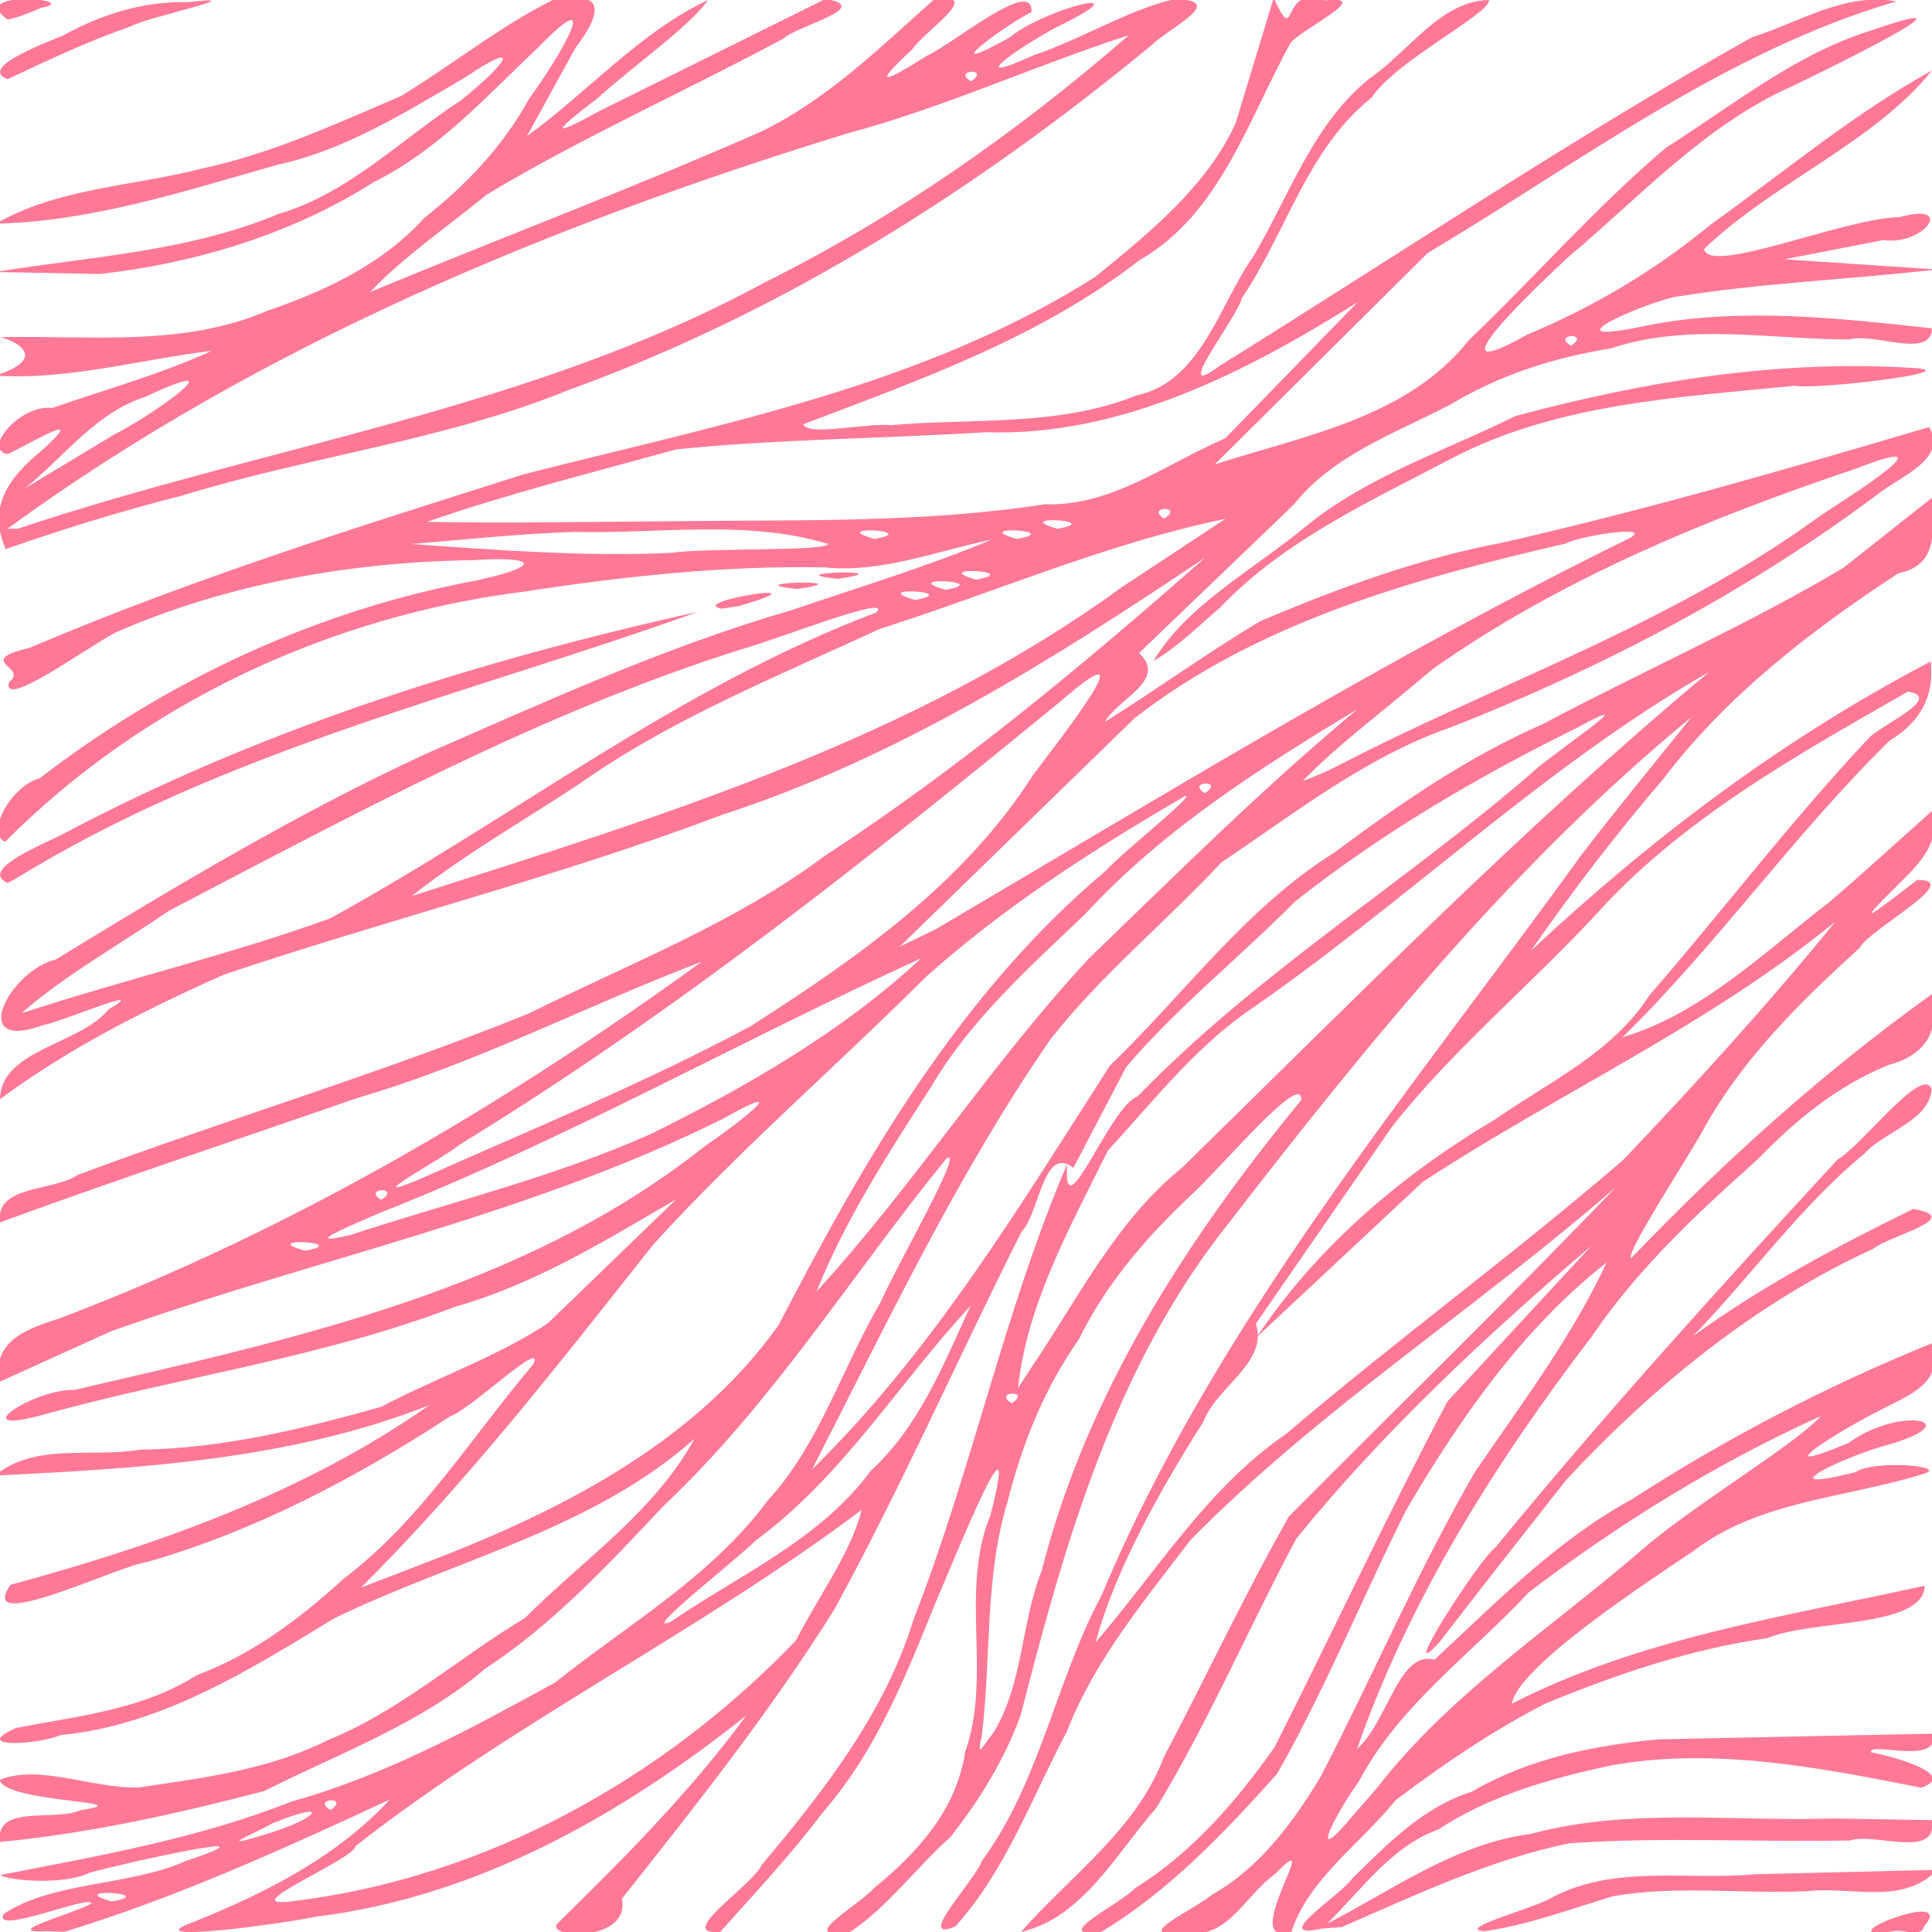
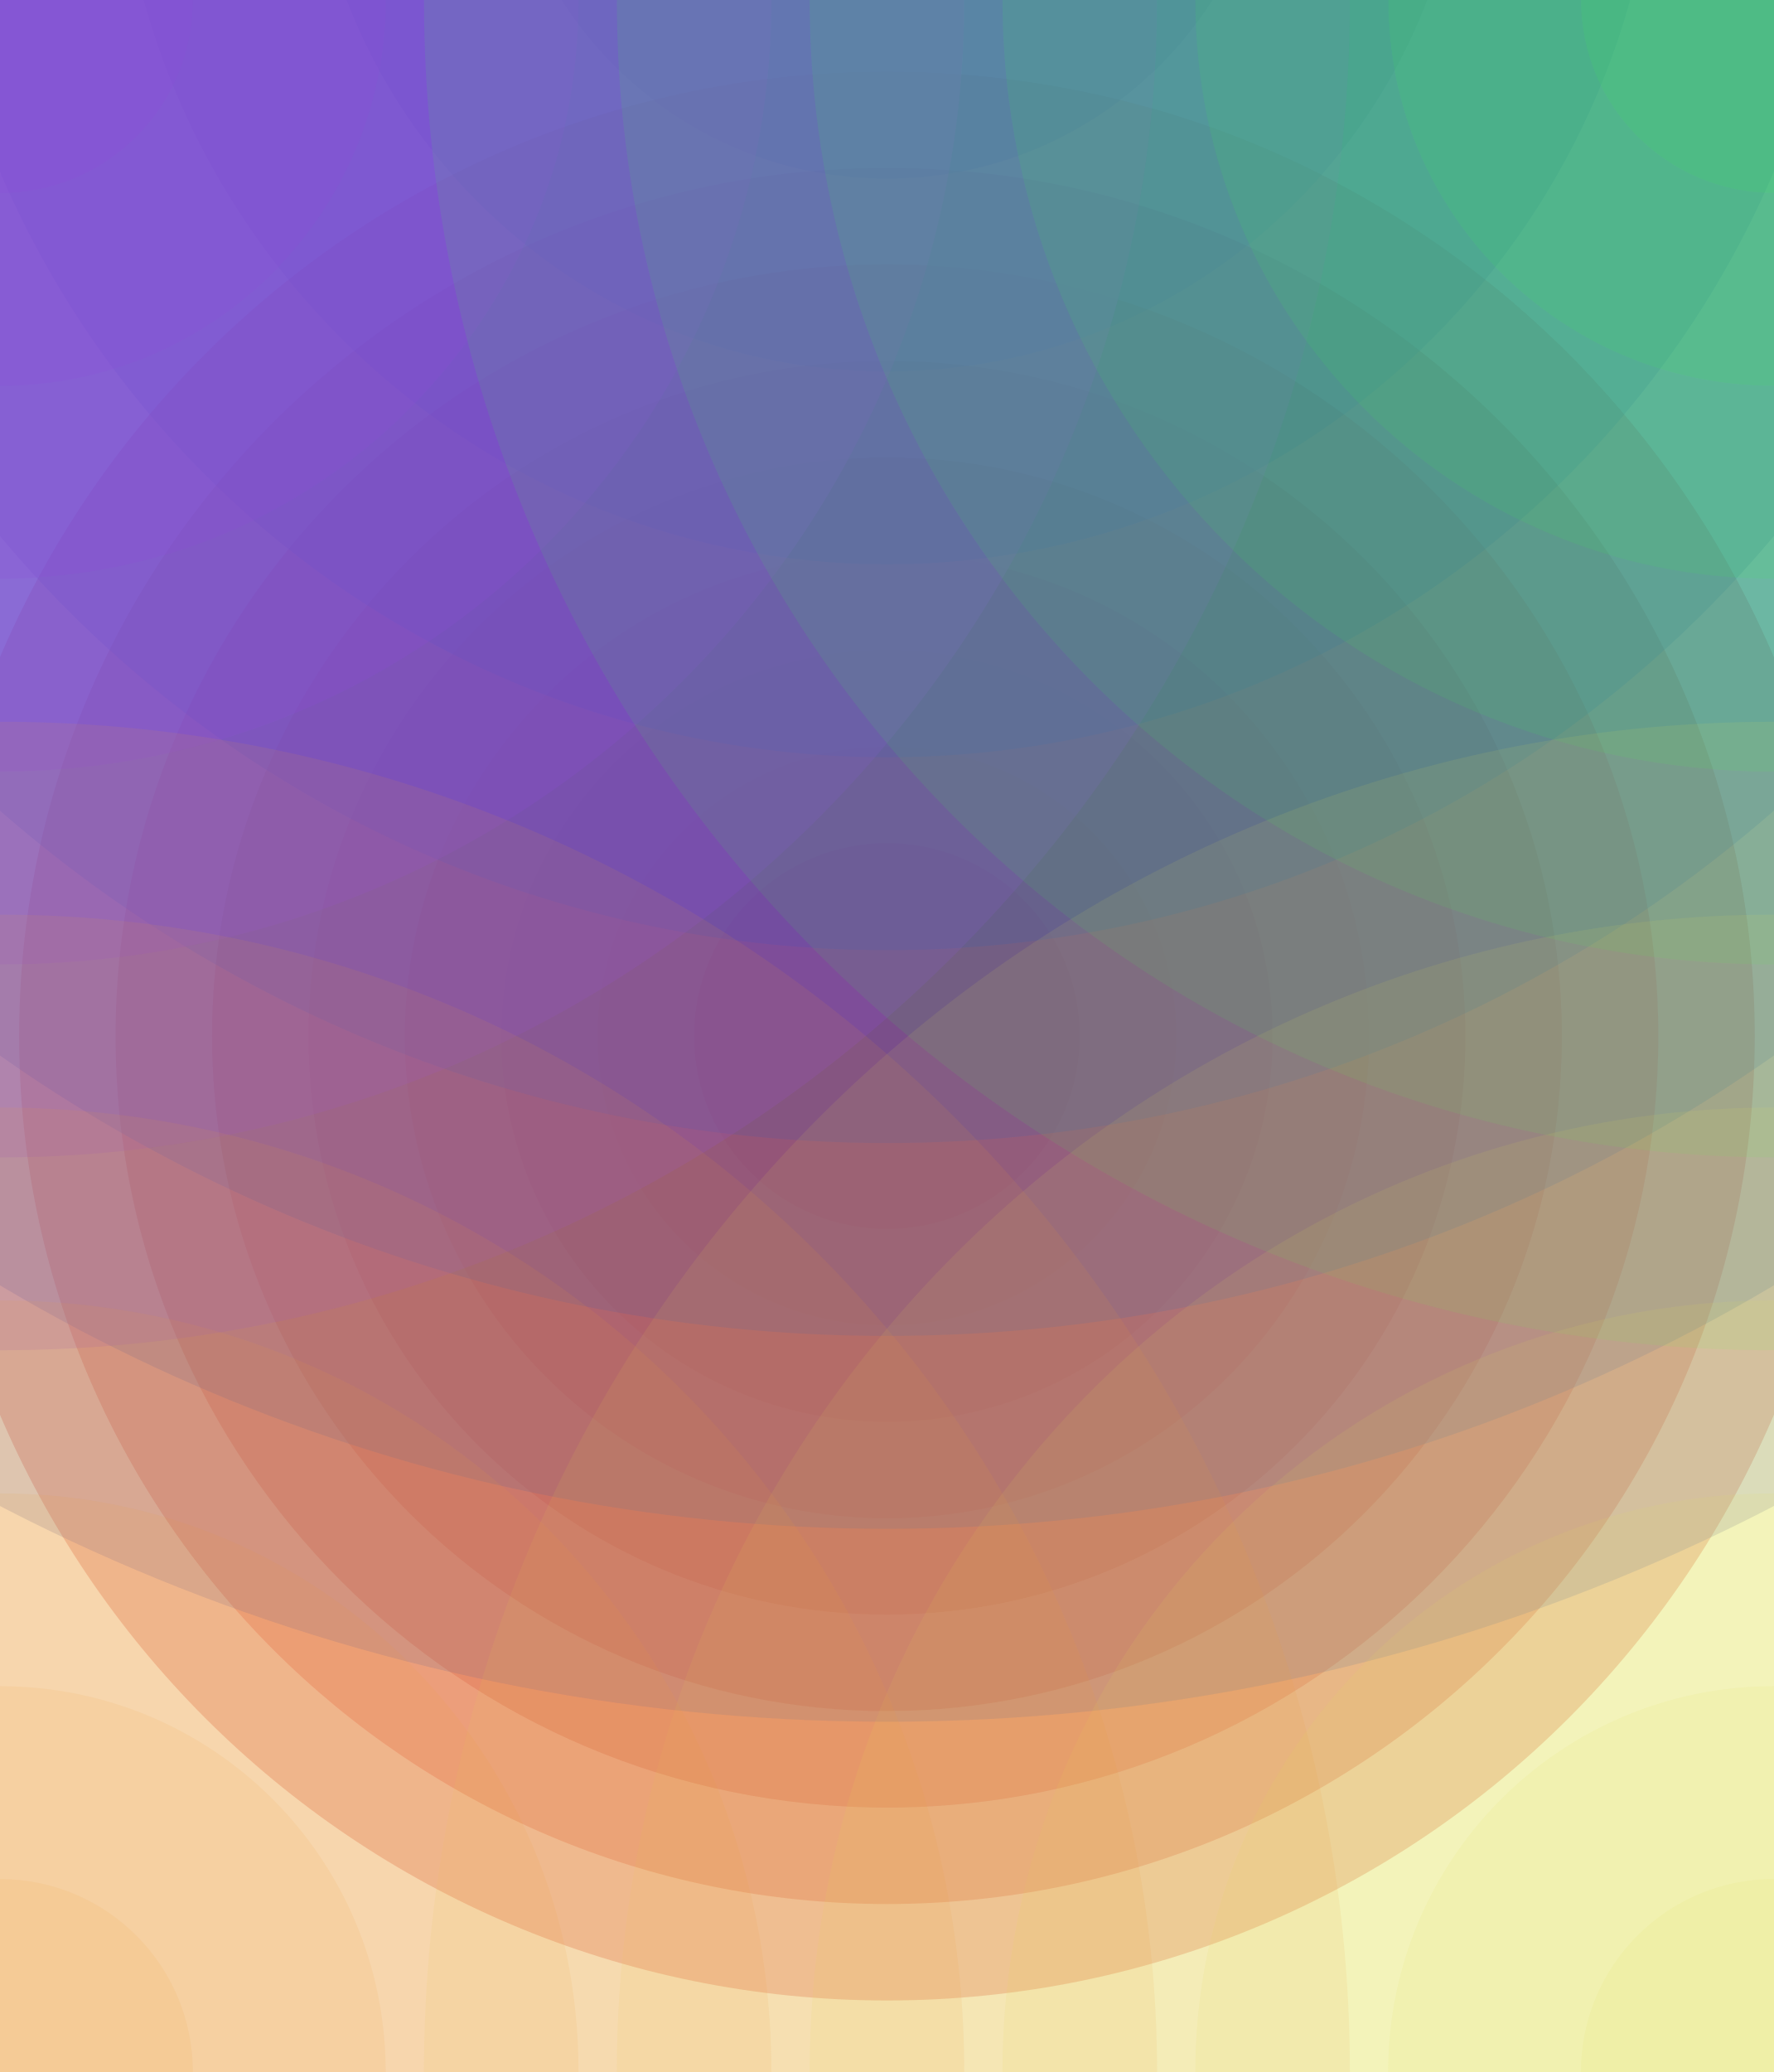
- <svg xmlns="http://www.w3.org/2000/svg" id="svg4424" version="1.1" width="190" height="190">
-   <defs id="defs4428" />
-   <path id="path4434" style="fill:#ff7997" d="m 4.682,189.924 c -5.043,0.247 2.938,-1.834 4.312,-2.735 -0.195,-0.868 -9.758,3.192 -8.64,1.047 C 5.147,185.009 12.721,185.5 18.29,183.01 c 9.993,-3.336 -5.514,0.079 -9.448,1.152 -2.523,1.251 -7.954,0.808 -8.814,0.232 9.687,-1.887 19.429,-3.571 28.646,-7.228 9.185,-2.55 17.609,-7.146 25.906,-11.697 7.18,-5.727 15.35,-10.386 20.894,-17.878 5.131,-5.559 7.342,-13.103 11.146,-19.565 1.543,-3.546 8.357,-15.358 6.457,-14.096 -9.263,11.365 -17.036,23.995 -27.756,34.105 -5.473,5.808 -10.899,11.668 -17.611,16.08 -6.355,5.43 -14.361,8.313 -21.734,12.027 C 17.436,178.373 8.8,180.302 0,181.144 c -0.523,-3.771 5.422,-1.96 7.916,-3.127 6.436,-0.935 -7.405,-0.679 -7.949,-2.983 3.885,-1.581 9.24,0.902 13.7,0.748 6.375,-0.947 12.793,-1.732 18.621,-4.677 7.047,-2.838 12.829,-8.102 19.334,-11.98 5.697,-5.707 12.743,-10.452 16.669,-17.624 -10.094,8.974 -23.66,11.905 -35.485,17.688 -8.348,5.084 -16.939,10.5 -26.878,11.45 -2.051,0.943 -9.017,1.362 -4.339,-0.712 6.111,-1.168 12.401,-1.785 17.779,-5.191 5.527,-2.066 10.133,-5.567 14.46,-9.504 7.533,-5.693 12.564,-13.935 18.606,-21.058 1.25,-2.686 -6.129,4.414 -8.125,5.093 -9.289,6.062 -19.151,11.28 -29.841,14.349 -2.699,0.312 -16.968,7.285 -13.428,2.237 14.413,-3.907 28.884,-9.037 41.157,-17.65 -13.6,5.348 -28.257,6.206 -42.696,6.911 3.985,-3.286 9.507,-1.726 14.273,-2.549 8.069,-0.099 16.001,-2.044 23.7,-4.211 5.391,-2.838 11.327,-4.89 16.389,-8.203 4.213,-4.069 8.426,-8.138 12.638,-12.207 -7.007,4.085 -13.925,8.361 -21.796,10.587 -12.869,4.923 -26.655,6.823 -39.912,10.45 -8.856,2.532 -1.558,-2.426 2.514,-2.29 21.626,-5.032 44.169,-9.825 61.993,-23.955 4.03,-2.779 8.74,-6.606 1.834,-2.729 -19.11,9.533 -40.221,13.804 -60.216,20.917 -3.682,1.67 -7.365,3.339 -11.047,5.009 -0.596,-4.191 2.798,-5.234 6.121,-6.332 C 28.557,121.03 49.504,108.727 69,94.583 57.696,98.888 46.921,104.542 35.264,107.943 23.507,112.026 11.688,115.939 0,120.214 -0.495,116.512 5.226,117.205 7.624,115.549 22.318,110.077 37.402,105.563 51.932,99.701 61.845,94.788 72.267,90.779 81.192,84.114 94.448,75.457 106.631,65.299 118.5,54.854 103.574,64.852 88.255,74.538 71.041,80.124 54.99,86.206 38.274,90.38 22.044,95.843 14.346,99.261 6.79,103.074 0,108.096 0.057,103.224 7.902,102.706 10.646,99.295 15.195,96.593 5.879,100.561 4.29,100.804 -3.317,103.585 0.965,95.423 5.479,94.361 17.337,87.115 29.342,79.915 41.971,74.093 53.752,68.955 65.448,63.593 77.824,60.011 84.403,57.764 91.086,55.76 97.5,53.08 92.004,54.203 86.748,56.375 81.032,55.797 71.178,55.615 61.417,56.673 51.689,58.161 32.59,60.543 14.13,69.065 0.507,82.787 -1.46,81.982 1.08,77.268 3.9,76.54 16.516,66.827 31.207,59.997 46.884,57.08 53.939,55.519 52.212,54.699 46.57,55.088 34.602,55.25 22.374,57.389 11.412,62.182 8.506,63.689 0.109,69.878 0.892,67.067 2.908,65.596 -2.669,65.047 2.933,63.7 18.747,56.963 35.219,51.801 51.593,46.618 70.782,41.73 90.847,37.947 107.762,27.193 c 5.221,-4.264 10.938,-8.876 13.75,-15.068 1.248,-4.109 2.496,-8.218 3.744,-12.328 2.383,5.13 0.572,-1.482 5.033,0.241 4.944,-0.578 -2.272,2.802 -3.377,4.193 C 122.731,11.819 119.961,21.082 112.038,25.603 102.236,33.237 90.444,37.354 79,41.727 c 0.388,1.202 6.194,-0.146 8.653,0.081 8.099,-0.7 16.467,0.175 24.153,-2.937 6.323,-1.325 8.133,-8.995 11.48,-13.705 3.579,-6.055 5.857,-13.068 11.554,-17.569 3.685,-2.516 6.868,-7.545 11.599,-7.592 0.105,1.357 -9.221,6.006 -11.535,9.589 -6.322,4.996 -8.388,13.244 -12.776,19.725 -0.424,1.908 -7.196,10.407 -2.199,6.669 C 137.34,25.165 154.439,13.7 172.291,3.661 176.98,2.197 181.417,-0.789 186.5,0.134 169.592,5.096 155.391,15.974 140.412,24.875 c -6.98,6.93 -13.96,13.859 -20.94,20.789 8.824,-2.843 18.946,-4.575 24.991,-12.222 6.527,-6.228 12.517,-13.117 19.387,-18.924 6.649,-4.211 12.83,-9.316 20.477,-11.624 11.334,-3.909 -3.839,3.55 -8.149,5.623 -8.485,3.772 -14.912,10.857 -21.927,16.748 -2.82,2.617 -14.261,13.391 -4.048,7.638 6.552,-2.74 12.599,-6.331 18.074,-10.854 C 175.451,16.922 182.269,11.2 190,6.93 184.332,13.999 174.396,17.96 167.593,24.479 c 0.455,2.65 13.768,-3.033 19.221,-3.126 5.594,-1.557 2.342,2.859 -1.576,2.253 -3.246,0.631 -6.492,1.262 -9.737,1.894 5,0.334 10,0.667 15,1.001 -8.654,1.001 -17.456,1.322 -26.019,2.742 -4.516,1.212 -12.047,4.822 -2.507,2.763 9.274,-1.817 18.727,-0.72 28.025,0.28 -0.085,3.077 -5.705,0.401 -8.081,1.097 -7.858,3.11e-4 -15.867,-1.662 -23.495,0.88 -5.592,0.906 -10.91,2.585 -15.78,5.522 -5.461,2.852 -11.484,4.909 -15.451,9.878 -5.058,4.854 -10.115,9.709 -15.173,14.563 2.867,2.652 -2.124,4.513 -3.349,6.753 4.65,-2.871 10.196,-6.883 15.329,-9.923 7.703,-3.242 15.515,-6.14 23.754,-7.691 C 161.89,50.14 175.864,46.096 189.714,42 c 1.86,3.17 -2.826,4.821 -5.028,6.592 -12.831,9.597 -27.037,17.051 -41.925,22.909 -8.375,2.886 -15.371,8.448 -22.642,13.312 -5.52,5.914 -11.91,11.119 -16.876,17.486 -9.143,13.276 -16.044,27.89 -23.376,42.201 11.84,-11.596 20.392,-25.854 29.286,-39.707 7.306,-7.019 13.351,-15.499 22.035,-20.921 6.488,-4.845 13.136,-9.427 20.584,-12.686 9.785,-5.206 20.027,-9.696 29.523,-15.353 2.901,-2.293 5.803,-4.587 8.704,-6.88 0.116,3.18 0.681,6.621 -3.293,7.417 -8.586,5.617 -16.865,11.992 -23.112,20.217 -4.637,5.407 -8.971,11.062 -13.032,16.912 11.842,-11.087 24.905,-20.931 39.312,-28.447 0.386,3.46 -1.07,5.993 -4.023,7.773 -9.369,9.161 -16.91,19.997 -26.277,29.174 7.744,-2.275 13.989,-8.423 20.359,-13.308 3.41,-2.916 6.709,-5.959 10.066,-8.937 0.972,3.546 -1.769,5.624 -3.987,7.91 -4.564,4.49 -0.003,0.775 2.541,-1.127 4.702,-0.059 -4.789,4.878 -5.654,6.676 -5.987,5.435 -11.77,11.126 -15.625,18.316 -1.691,2.943 -7.459,11.802 -6.861,12.204 9.102,-9.482 18.889,-18.313 29.586,-25.971 0.818,3.694 -0.647,6.004 -4.304,6.984 -5.025,2.049 -9.116,5.42 -12.857,9.287 -5.944,5.302 -11.756,10.725 -16.258,17.348 -9.472,12.385 -17.973,25.869 -23.124,40.618 3.051,-2.72 4.11,-9.724 7.62,-8.781 6.137,-5.694 12.002,-11.737 19.424,-15.781 9.32,-6.031 19.213,-11.166 29.5,-15.336 1.259,3.957 -2.285,5.097 -5.176,6.62 -3.577,1.795 -11.933,6.897 -3.045,3.188 5.186,-3.751 12.114,-2.129 3.654,0.246 -4.342,1.199 -11.85,4.855 -2.948,2.624 1.644,-1.255 9.763,-0.611 6.444,0.24 -7.562,2.326 -16.003,2.585 -22.465,7.565 -5.587,3.738 -17.145,11.405 -17.792,14.969 12.661,-6.5 26.862,-8.563 40.609,-11.607 -0.096,4.187 -11.068,3.3 -15.439,5.149 -7.588,1.08 -14.782,3.531 -21.846,6.436 -5.156,2.639 -10.118,6.014 -14.734,9.497 -3.422,4.257 -8.595,7.78 -10.263,12.97 -5.514,1.695 3.627,-11.147 -1.658,-5.642 -2.884,2.009 -4.734,6.604 -8.806,5.642 -5.784,0.781 0.936,-2.204 2.702,-3.697 4.657,-2.618 7.982,-7.141 10.67,-11.634 5.145,-9.927 9.563,-20.283 15.164,-29.94 4.565,-6.683 9.498,-13.202 12.928,-20.564 -8.233,6.453 -14.418,15.323 -19.675,24.281 -4.328,8.612 -7.977,17.677 -12.733,26.003 -5.136,5.753 -10.789,11.673 -17.31,15.55 -5.287,0.661 1.979,-2.8 3.393,-4.339 5.584,-3.473 9.923,-8.533 13.67,-13.83 5.712,-11.307 11.085,-22.847 17.008,-34.009 4.716,-5.1 9.432,-10.201 14.148,-15.301 -10.358,8.856 -20.475,18.265 -29.033,28.824 -4.669,8.749 -8.607,17.965 -13.728,26.425 -3.946,4.47 -7.232,10.823 -13.337,12.231 4.916,-5.594 11.388,-10.074 14.082,-17.258 4.142,-7.84 7.915,-15.948 12.284,-23.623 10.712,-10.781 21.615,-21.38 32.124,-32.357 -13.634,11.895 -29.121,21.799 -41.821,34.697 -4.519,5.968 -9.379,11.726 -12.13,18.782 -3.458,6.503 -6.02,13.742 -11,19.216 -4.045,1.658 1.964,-4.541 2.622,-6.448 5.726,-7.787 7.249,-17.679 11.772,-26.128 11.281,-26.874 30.204,-49.315 47.117,-72.708 3.538,-4.618 7.244,-9.103 10.885,-13.64 -17.424,14.327 -31.77,31.997 -45.513,49.771 -11.145,13.981 -16.067,31.283 -20.422,48.286 -1.521,4.32 -4.091,8.472 -6.92,12.055 -3.351,2.988 -6.276,7.005 -9.891,9.356 -5.544,0.861 0.81,-2.564 2.331,-4.288 4.334,-3.515 8.16,-7.784 9.002,-13.455 2.664,-7.492 -0.596,-15.816 2.494,-23.287 3.132,-12.365 -3.656,4.596 -5.477,8.808 -2.927,7.219 -5.816,14.5 -11.015,20.45 -3.115,4.139 -6.656,7.922 -10.111,11.772 -4.561,0.35 3.157,-4.531 4.092,-6.592 6.128,-7.294 12.169,-15.026 14.974,-24.263 5.72,-14.634 8.89,-30.23 15.058,-44.644 -0.426,6.954 4.206,-5.759 6.933,-6.671 11.588,-11.984 25.955,-20.804 38.571,-31.644 1.662,-1.71 12.243,-8.736 4.66,-4.621 -9.733,4.809 -19.266,10.381 -27.768,17.117 -5.434,5.492 -11.618,10.418 -16.585,16.262 -1.729,3.302 -3.458,6.604 -5.186,9.906 -2.979,-2.307 -3.324,4.482 -5.108,6.302 -6.215,12.338 -11.787,25.044 -18.415,37.145 -6.255,9.99 -13.579,19.223 -20.883,28.435 0.856,4.218 -7.28,3.955 -6.411,2.509 6.604,-6.477 13.162,-13.052 18.647,-20.527 -12.355,9.823 -26.505,17.867 -42.43,19.794 -2.184,0.53 -18.174,2.779 -11.926,0.499 7.015,-2.812 14.121,-6.396 19.292,-12.029 -10.429,4.845 -21.046,9.674 -32.006,13.004 -0.548,-0.019 -1.095,-0.038 -1.643,-0.057 z M 11,187 c 4.802,-0.84 -4.869,-1.37 0,0 z m 17.59,-0.004 c 19.008,-2.254 36.554,-11.982 49.685,-25.663 2.122,-4.209 5.482,-8.73 6.45,-12.835 -15.919,11.963 -34.027,20.75 -49.755,33.048 -0.088,1.302 -12.081,6.145 -6.379,5.45 z M 135.422,175.83 c 7.133,-9.215 17.046,-15.667 25.8,-23.202 5.041,-4.459 15.29,-10.527 17.838,-13.358 -10.182,4.6 -19.849,10.573 -28.711,17.322 -5.685,6.112 -12.757,11.103 -16.716,18.609 -2.438,3.395 -5.26,9.013 -0.316,3.037 l 1.016,-1.15 1.089,-1.259 0,-2.6e-4 z M 26,180.427 c 5.492,-1.615 6.622,-3.506 0.794,-1.109 -1.536,0.889 -6.016,2.72 -0.794,1.109 z M 32.5,178 c 2.015,-1.346 -1.947,-1.178 0,0 z m 65.121,-7.496 c 2.995,-4.698 2.761,-10.868 4.825,-16.036 4.397,-17.354 14.265,-32.612 25.521,-46.28 0.162,-2.989 -7.83,6.61 -10.874,9.39 -4.41,4.151 -8.32,8.683 -11.002,14.153 -3.396,4.834 -5.555,10.218 -6.993,15.923 -2.303,7.445 -1.586,15.463 -2.563,23.16 -0.557,2.406 0.233,0.69 1.087,-0.31 z M 107.752,161.5 c 6.06,-7.022 10.967,-15.165 18.74,-20.488 10.822,-9.233 22.366,-17.652 33.123,-26.925 7.214,-7.581 14.27,-15.318 20.87,-23.444 -12.426,10.176 -27.236,16.861 -40.571,25.594 -5.442,5.088 -10.884,10.176 -16.326,15.264 5.974,-8.952 14.3,-16.004 23.498,-21.448 5.334,-3.719 11.486,-6.518 15.112,-12.156 7.262,-8.378 14.034,-17.287 21.604,-25.331 1.196,-1.27 7.421,-3.99 3.819,-4.543 -11.039,6.313 -22.434,12.636 -30.968,22.242 -6.468,6.898 -13.831,13.051 -19.693,20.453 -4.487,6.489 -8.973,12.978 -13.46,19.467 1.284,3.761 -3.901,6.246 -5.132,9.596 -4.205,6.624 -8.732,14.667 -10.616,21.72 z M 66,159.462 c 6.773,-4.63 14.655,-8.05 19.632,-14.82 4.767,-4.361 7.166,-10.488 9.811,-16.213 -7.101,7.641 -12.612,16.83 -21.134,23.076 -1.507,1.581 -11.62,9.469 -8.308,7.957 l 0,0 z m -25,-5.451 c 13.371,-5.042 27.153,-11.81 35.592,-23.734 8.458,-16.384 17.88,-32.655 32.2,-44.681 1.668,-1.859 8.793,-7.452 7.766,-7.318 C 107.6,83.49 98.732,89.193 91.01,96.117 82.179,104.935 72.669,113.137 64.279,122.355 55.097,133.954 46.006,145.68 35.5,156.13 c 1.833,-0.706 3.667,-1.413 5.5,-2.119 z M 99.5,138 c 2.015,-1.346 -1.947,-1.178 0,0 z m 1.809,-3.326 c 4.665,-6.871 8.368,-14.522 14.936,-19.841 16.963,-16.578 33.624,-33.552 51.831,-48.752 -16.407,9.412 -30.081,22.907 -45.684,33.59 -5.15,3.712 -9.171,8.846 -13.432,13.474 -3.671,7.447 -7.955,15.026 -8.842,23.354 0.397,-0.609 0.794,-1.217 1.191,-1.826 z M 80.308,127 c 9.531,-10.401 17.192,-22.436 26.785,-32.749 8.646,-8.333 17.167,-16.822 26.407,-24.505 -9.576,5.777 -19.123,11.837 -26.748,20.114 -5.511,5.276 -11.259,10.356 -15.17,17.003 -4.161,6.45 -8.411,13.006 -11.275,20.137 z M 30,123 c 4.802,-0.84 -4.869,-1.37 0,0 z m 4.502,-1.564 c 9.866,-3.238 20.106,-5.708 29.589,-9.957 9.437,-4.676 18.763,-10.047 26.49,-17.23 -17.835,8.136 -34.982,17.847 -53.27,25.051 -1.348,0.623 -8.639,3.538 -2.809,2.137 z M 37.5,118 c 2.015,-1.346 -1.947,-1.178 0,0 z M 41,116.085 C 51.976,111.184 63.195,106.603 73.785,100.936 84.279,94.233 94.816,86.857 101.604,76.203 104.459,72.402 113.246,61.198 104.166,69.083 85.255,84.57 66.083,99.805 45.19,112.577 43.983,113.68 34.981,118.519 41,116.085 z M 2.393,99.56 C 12.338,96.299 22.624,93.877 32.441,90.33 50.453,80.45 66.82,67.535 86.195,60.225 87.885,58.348 76.457,62.881 73.065,63.809 53.249,70.041 34.937,80.014 16.599,89.58 11.787,92.889 6.608,95.76 2.187,99.568 l 0.207,-0.008 z M 92,91.396 C 114.45,78.187 136.708,64.493 160.106,53 c 2.85,-1.453 -4.517,-0.376 -6.141,0.456 -14.861,3.444 -30.184,7.69 -42.385,17.172 C 103.886,78.114 96.193,85.599 88.5,93.085 89.667,92.522 90.833,91.959 92,91.396 z M 42,87.638 C 65.705,80.057 89.979,72.542 110.35,57.728 113.733,55.495 117.117,53.261 120.5,51.028 108.913,53.421 97.837,58.251 86.522,61.851 76.432,66.524 65.998,70.702 56.869,77.163 51.393,80.78 45.646,84.044 40.5,88.118 41,87.958 41.5,87.798 42,87.638 z M 118.5,78 c 2.015,-1.346 -1.947,-1.178 0,0 z m 15.907,-4.142 c 15.053,-7.452 31.051,-13.198 44.713,-23.216 3.344,-2.17 12.889,-8.254 3.49,-4.584 -14.614,4.918 -29.137,10.861 -41.766,19.778 -4.18,3.617 -9.284,7.378 -12.711,10.961 2.187,-0.758 4.214,-1.902 6.275,-2.939 z M 90,59 c 4.802,-0.84 -4.869,-1.371 0,0 z m 3,-1 c 4.802,-0.84 -4.869,-1.371 0,0 z m 3,-1 c 4.802,-0.84 -4.869,-1.371 0,0 z M 65.901,54.373 C 69.804,53.843 81.073,54.25 81.455,53.497 73.423,51.057 64.842,52.518 56.575,52.309 51.202,52.483 45.854,53.047 40.5,53.5 c 8.454,0.602 16.919,1.253 25.401,0.873 z M 86,53 c 4.802,-0.84 -4.869,-1.371 0,0 z m 14,0 c 4.802,-0.84 -4.869,-1.371 0,0 z M 65.749,51.264 c 12.357,-0.167 24.747,0.215 37.003,-1.671 6.604,0.213 11.927,-4.001 17.748,-6.495 4.333,-4.456 8.667,-8.911 13,-13.367 -11.004,6.896 -23.306,13.23 -36.616,12.777 -10.129,0.643 -20.357,0.662 -30.424,1.693 -8.18,2.278 -16.438,4.33 -24.461,7.121 7.915,0.15 15.834,-0.011 23.75,-0.057 z M 104,52 c 4.802,-0.84 -4.869,-1.371 0,0 z m 10.5,-1 c 2.015,-1.346 -1.947,-1.178 0,0 z m 40,-17 c 2.015,-1.346 -1.947,-1.178 0,0 z M 130,189.67 c -5.281,1.133 1.814,-3.222 3.005,-4.959 3.513,-3.42 6.923,-6.991 11.731,-8.509 5.598,-3.272 12.004,-4.556 18.381,-5.151 8.961,-0.184 17.923,-0.368 26.884,-0.552 0.995,3.194 -6.377,0.72 -5.983,1.83 2.069,0.38 8.63,2.172 4.929,3.478 -10.03,-1.984 -20.626,-4.054 -30.768,-2.135 -5.884,1.29 -11.635,2.922 -16.73,6.242 -4.687,1.718 -7.503,5.912 -10.948,9.273 6.526,-3.355 12.603,-7.866 20.055,-8.838 9.645,-2.606 19.847,-1.191 29.734,-1.513 3.237,0.054 6.474,0.109 9.711,0.163 0.556,3.918 -5.532,1.192 -8.087,2 -9.167,0.184 -18.428,-0.368 -27.537,0.272 -7.855,1.609 -15.163,5.096 -22.414,8.238 -0.654,0.053 -1.308,0.107 -1.963,0.16 z m 16,0.248 c -3.018,-0.188 4.864,-2.253 6.503,-3.243 6.171,-3.353 13.359,-1.731 20.088,-2.354 5.97,-0.144 11.94,-0.289 17.909,-0.433 -3.352,3.513 -8.4,1.615 -12.704,2.093 -6.366,0.308 -12.919,-0.608 -19.161,0.503 -4.178,1.251 -8.302,2.822 -12.635,3.434 z m 40.191,0.012 c -7.3,1.097 6.468,-4.46 3.026,-0.471 -0.318,1.167 -2.172,0.204 -3.026,0.471 z M 141.561,161.5 c -4.42,4.86 3.863,-8.13 5.502,-9.315 10.753,-13.126 22.173,-25.716 33.675,-38.182 2.233,-1.187 8.384,-9.392 9.231,-6.883 -0.261,3.125 -4.645,4.136 -6.651,6.367 -6.317,5.193 -11.118,12.04 -16.818,17.905 6.78,-4.895 14.164,-8.841 21.665,-12.504 5.126,0.894 -2.314,2.595 -3.942,3.922 -11.543,5.292 -21.587,13.488 -30.18,22.714 -4.171,5.317 -8.37,10.612 -12.481,15.976 z M 0.75,86.833 C -2.142,85.537 4.301,83.02 6.241,81.997 25.771,71.642 47.182,64.913 68.623,60.176 46.127,68.267 22.178,73.683 1.554,86.412 L 0.75,86.833 z M 113.438,65 c 3.257,-5.5 9.854,-8.982 14.933,-13.191 6.06,-4.972 13.706,-7.441 20.651,-10.891 12.795,-3.447 26.036,-5.591 39.303,-4.718 5.067,0.356 -9.515,2.138 -11.819,1.741 -11.45,1.141 -23.386,1.724 -33.791,7.164 -7.972,4.201 -16.419,8.024 -22.726,14.645 -2.122,1.806 -4.128,3.848 -6.551,5.25 z M 71,59.859 c -3.761,-0.642 11.149,-3.006 1.647,-0.252 L 71,59.859 z m 7.417,-1.938 c -6.611,-0.645 6.917,-1.006 0,0 z m 4,-1 c -6.611,-0.645 6.917,-1.006 0,0 z M 0.562,54 C -1.281,49.841 0.927,46.924 3.988,44.405 8.771,40.138 3.566,43.295 0.758,44.67 -1.856,44.189 2.125,39.691 5.103,40.132 10.352,38.3 15.76,36.826 20.812,34.502 13.718,35.355 6.718,37.412 -0.5,36.939 4.502,35.383 2.106,33.703 0.039,33.157 8.876,32.966 17.971,34.157 26.337,30.545 32.076,28.572 37.599,25.978 41.732,21.427 45.905,18.138 49.495,14.341 52.063,9.658 54.637,6.231 59.816,-2.409 52.871,4.72 47.811,9.49 43.14,14.741 36.814,17.877 28.759,23.003 19.284,25.879 9.883,26.941 6.422,26.877 2.961,26.813 -0.5,26.75 8.885,25.227 18.52,24.763 27.384,21.039 34.235,19.059 39.481,13.671 45.344,9.855 50.013,6.122 51.452,3.772 45.673,7.66 39.767,11.091 33.968,14.769 27.2,16.225 18.185,18.794 9.041,21.779 -0.4,22 5.623,18.481 13.153,18.314 19.895,16.569 26.671,15.12 33.119,12.149 39.451,9.437 44.451,6.389 49.216,2.555 54.364,0 59.471,-1.008 59.35,1.077 56.587,4.724 55,7.61 53.414,10.496 51.828,13.382 57.839,9.035 62.99,3.103 69.635,0 67.881,2.567 61.986,6.697 58.764,9.671 54.767,12.692 53.703,13.815 58.847,10.969 66.292,7.277 73.737,3.586 81.183,-0.106 85.967,0.723 78.453,2.493 77.047,3.796 67.382,8.991 57.271,13.493 47.887,19.125 44.029,22.288 39.842,25.117 36.388,28.722 49.122,23.441 62.088,18.554 74.728,12.995 81.248,9.883 86.455,4.753 91.794,0 c 5.215,-0.886 -0.852,3.016 -2.09,4.868 -4.247,3.911 -2.458,3.092 1.457,0.607 2.679,-1.219 10.514,-7.824 10.276,-4.29 -3.38,1.765 -9.534,6.603 -2.144,2.496 3.481,-2.866 13.379,-5.321 5.003,-1.198 -3.594,1.79 -10.138,6.348 -2.594,2.93 4.613,-1.548 9.049,-4.345 13.682,-5.484 5.576,0.009 -0.381,2.779 -2.181,4.554 C 96.017,18.659 76.988,30.72 55.967,38.339 43.748,43.319 30.459,44.865 17.884,48.746 12.03,50.236 6.262,52.005 0.562,54 z M 1.743,52 C 26.164,43.82 52.289,40.229 75.182,27.785 88.138,21.335 100.101,12.953 111,3.47 101.799,6.433 92.771,10.606 83.31,13.127 54.199,22.096 25.457,33.964 0.73,52 l 0.539,0 0.474,0 z m 9.439,-9.238 c 4.031,-2.039 12.497,-8.145 3.159,-3.752 C 9.445,40.555 6.361,44.867 2.5,47.992 5.394,46.249 8.288,44.505 11.182,42.762 z M 95.5,8 c 2.015,-1.346 -1.947,-1.178 0,0 z M 0.75,7.79 C -2.141,6.678 4.263,4.307 6.199,3.491 10.056,1.372 14.131,0.1 18.561,0.209 25.367,-0.593 14.511,1.651 12.853,2.6 8.695,4.031 4.724,5.922 0.75,7.79 z m 0,-5.86 C -3.46,-1.071 8.486,-0.084 4.014,0.779 2.955,1.237 1.885,1.693 0.75,1.93 z" />
+ <svg xmlns="http://www.w3.org/2000/svg" count="100%" height="100%">
+   <circle cx="50%" cy="50%" r="5%" fill-opacity=".3" fill="#d94747" />
+   <circle cx="50%" cy="50%" r="10%" fill-opacity=".3" fill="#d94747" />
+   <circle cx="50%" cy="50%" r="15%" fill-opacity=".3" fill="#d94747" />
+   <circle cx="50%" cy="50%" r="20%" fill-opacity=".3" fill="#d94747" />
+   <circle cx="50%" cy="50%" r="25%" fill-opacity=".3" fill="#d94747" />
+   <circle cx="50%" cy="50%" r="30%" fill-opacity=".3" fill="#d94747" />
+   <circle cx="50%" cy="50%" r="35%" fill-opacity=".3" fill="#d94747" />
+   <circle cx="50%" cy="50%" r="40%" fill-opacity=".3" fill="#d94747" />
+   <circle cx="50%" cy="50%" r="45%" fill-opacity=".3" fill="#d94747" />
+   <circle cx="50%" cy="50%" r="50%" fill-opacity=".3" fill="#d94747" />
+   <circle cx="50%" cy="-10%" r="20%" fill-opacity=".2" fill="#3751b8" />
+   <circle cx="50%" cy="-10%" r="30%" fill-opacity=".2" fill="#3751b8" />
+   <circle cx="50%" cy="-10%" r="40%" fill-opacity=".2" fill="#3751b8" />
+   <circle cx="50%" cy="-10%" r="50%" fill-opacity=".2" fill="#3751b8" />
+   <circle cx="50%" cy="-10%" r="60%" fill-opacity=".2" fill="#3751b8" />
+   <circle cx="50%" cy="-10%" r="70%" fill-opacity=".2" fill="#3751b8" />
+   <circle cx="50%" cy="-10%" r="80%" fill-opacity=".2" fill="#3751b8" />
+   <circle cx="50%" cy="-10%" r="90%" fill-opacity=".2" fill="#3751b8" />
+   <circle cx="50%" cy="-10%" r="100%" fill-opacity=".2" fill="#3751b8" />
+   <circle cx="0" cy="0" r="10%" fill-opacity=".2" fill="#904bdb" />
+   <circle cx="0" cy="0" r="20%" fill-opacity=".2" fill="#904bdb" />
+   <circle cx="0" cy="0" r="30%" fill-opacity=".2" fill="#904bdb" />
+   <circle cx="0" cy="0" r="40%" fill-opacity=".2" fill="#904bdb" />
+   <circle cx="0" cy="0" r="50%" fill-opacity=".2" fill="#904bdb" />
+   <circle cx="0" cy="0" r="60%" fill-opacity=".2" fill="#904bdb" />
+   <circle cx="0" cy="0" r="70%" fill-opacity=".2" fill="#904bdb" />
+   <circle cx="100%" cy="0" r="10%" fill-opacity=".1" fill="#33f04c" />
+   <circle cx="100%" cy="0" r="20%" fill-opacity=".1" fill="#33f04c" />
+   <circle cx="100%" cy="0" r="30%" fill-opacity=".1" fill="#33f04c" />
+   <circle cx="100%" cy="0" r="40%" fill-opacity=".1" fill="#33f04c" />
+   <circle cx="100%" cy="0" r="50%" fill-opacity=".1" fill="#33f04c" />
+   <circle cx="100%" cy="0" r="60%" fill-opacity=".1" fill="#33f04c" />
+   <circle cx="100%" cy="0" r="70%" fill-opacity=".1" fill="#33f04c" />
+   <circle cx="100%" cy="100%" r="10%" fill-opacity=".1" fill="#e3e352" />
+   <circle cx="100%" cy="100%" r="20%" fill-opacity=".1" fill="#e3e352" />
+   <circle cx="100%" cy="100%" r="30%" fill-opacity=".1" fill="#e3e352" />
+   <circle cx="100%" cy="100%" r="40%" fill-opacity=".1" fill="#e3e352" />
+   <circle cx="100%" cy="100%" r="50%" fill-opacity=".1" fill="#e3e352" />
+   <circle cx="100%" cy="100%" r="60%" fill-opacity=".1" fill="#e3e352" />
+   <circle cx="100%" cy="100%" r="70%" fill-opacity=".1" fill="#e3e352" />
+   <circle cx="0%" cy="100%" r="10%" fill-opacity=".1" fill="#eb9c34" />
+   <circle cx="0%" cy="100%" r="20%" fill-opacity=".1" fill="#eb9c34" />
+   <circle cx="0%" cy="100%" r="30%" fill-opacity=".1" fill="#eb9c34" />
+   <circle cx="0%" cy="100%" r="40%" fill-opacity=".1" fill="#eb9c34" />
+   <circle cx="0%" cy="100%" r="50%" fill-opacity=".1" fill="#eb9c34" />
+   <circle cx="0%" cy="100%" r="60%" fill-opacity=".1" fill="#eb9c34" />
+   <circle cx="0%" cy="100%" r="70%" fill-opacity=".1" fill="#eb9c34" />
</svg>
